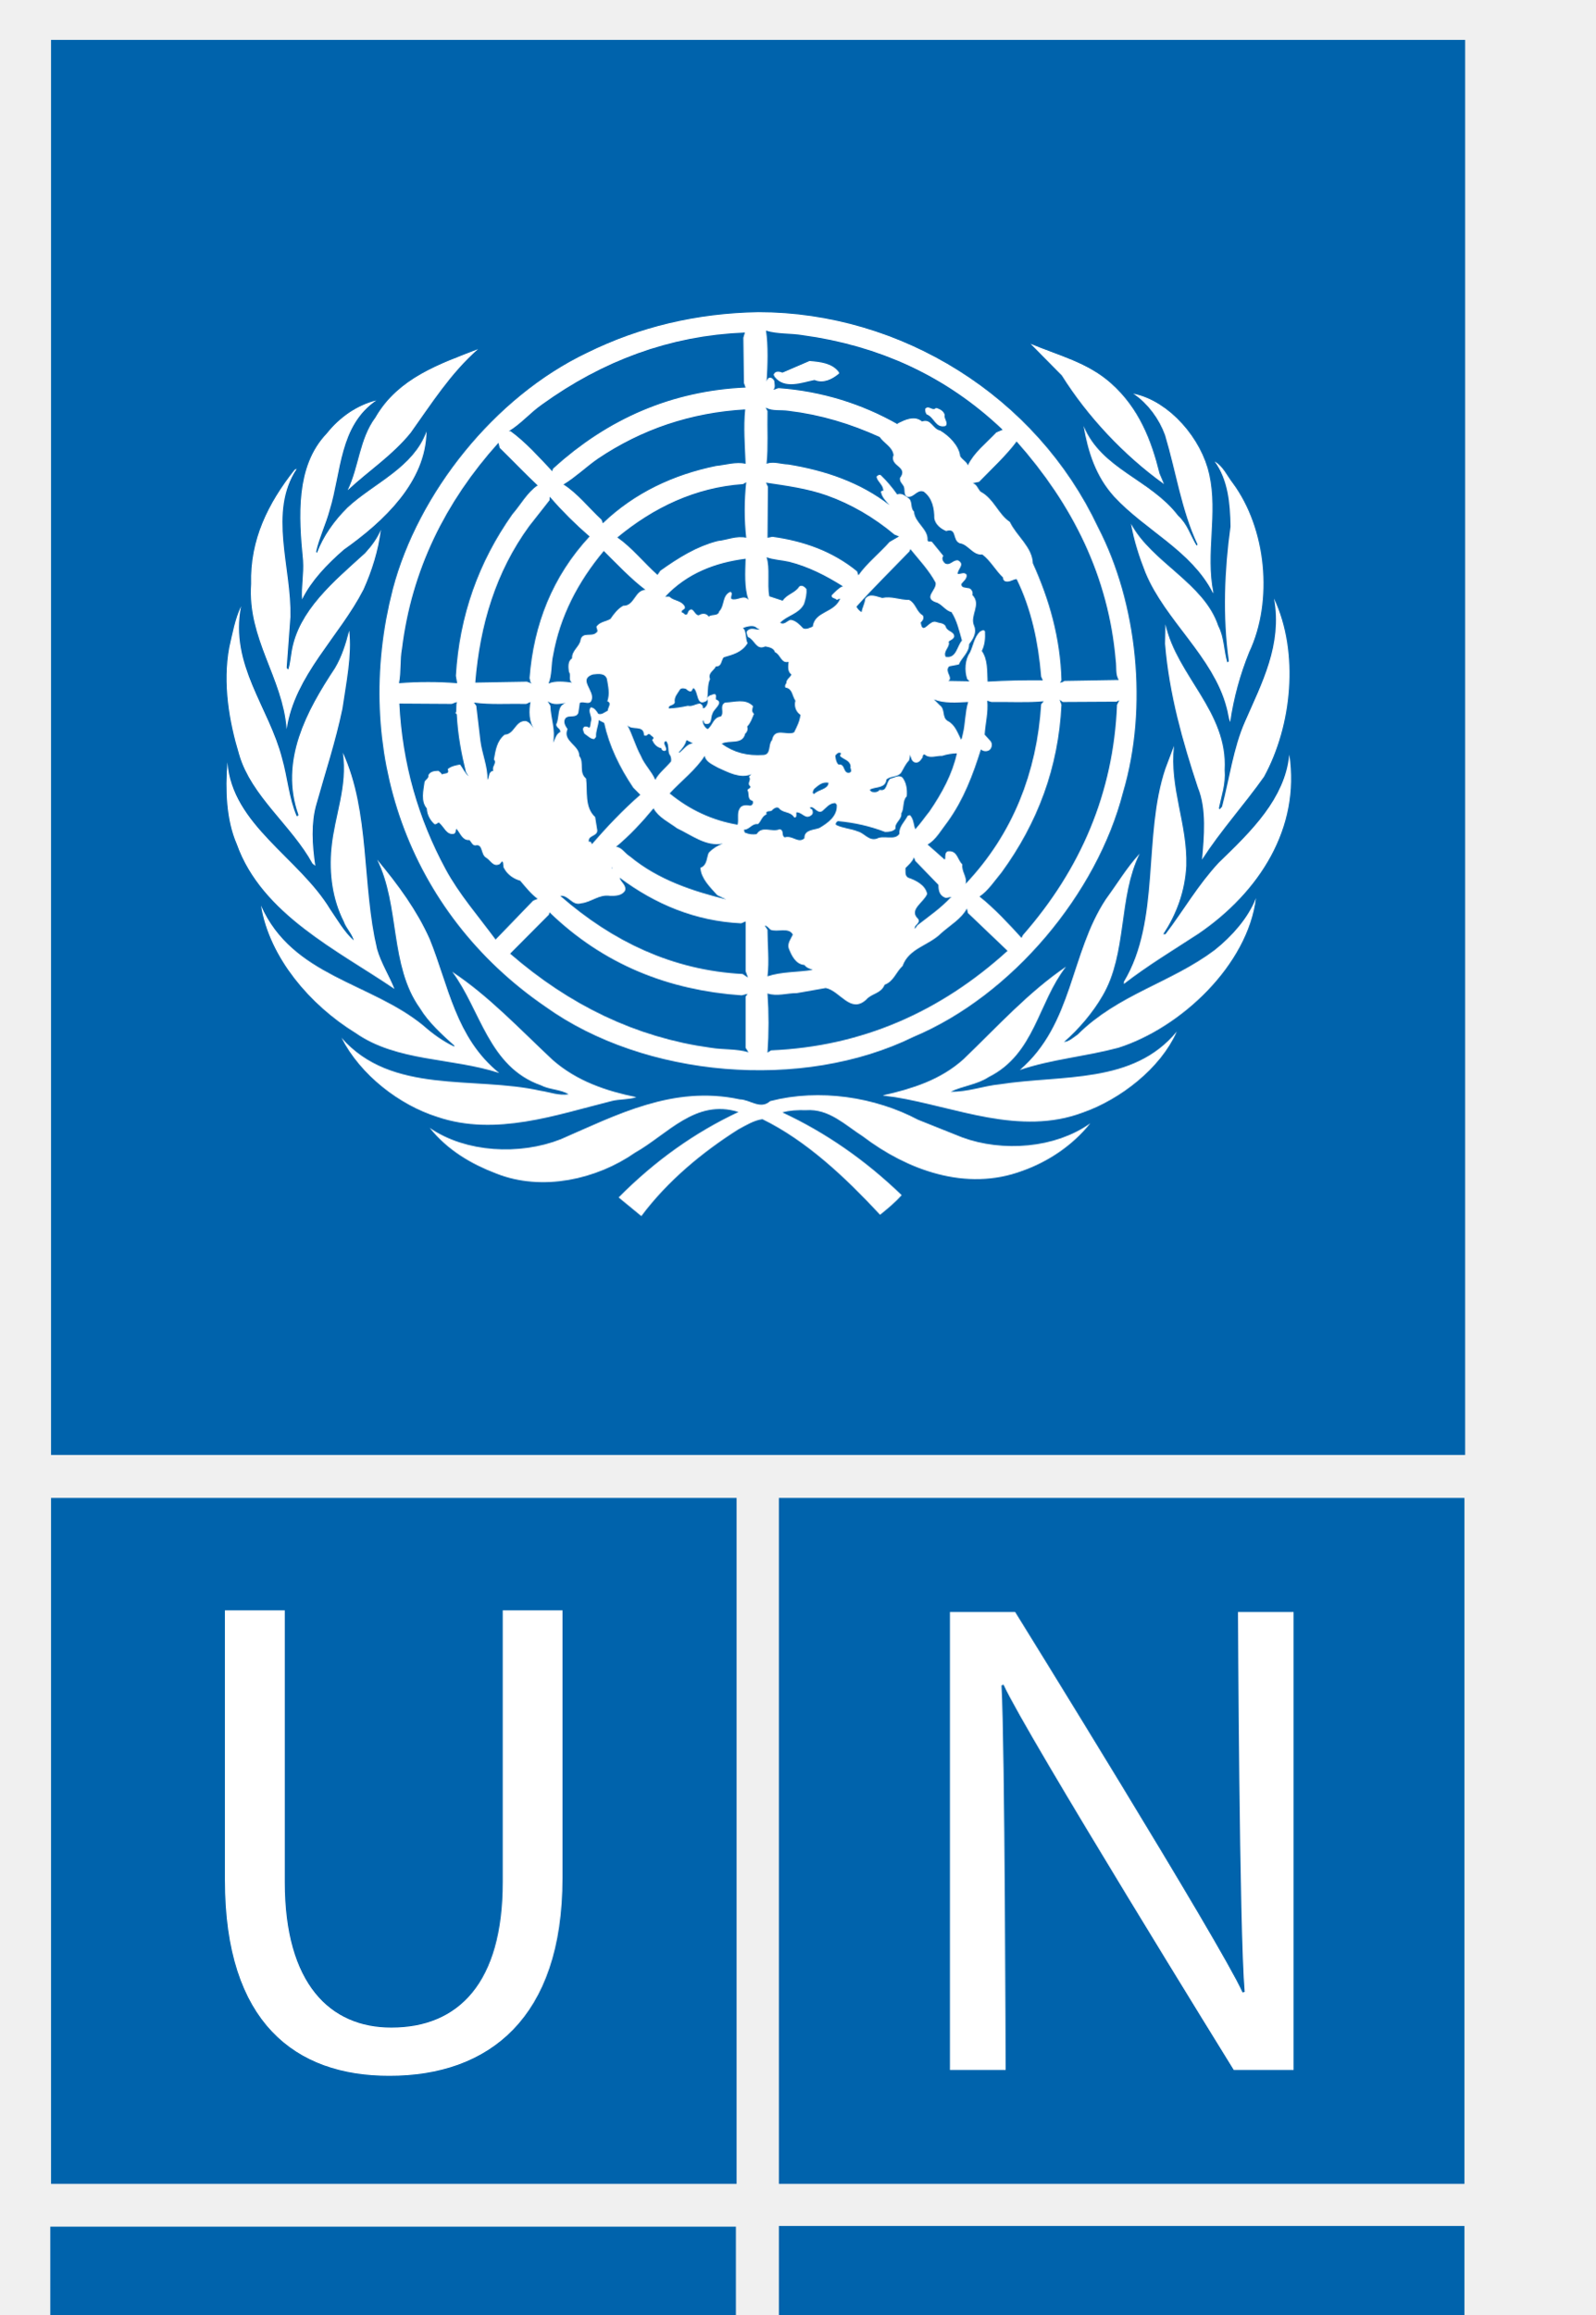
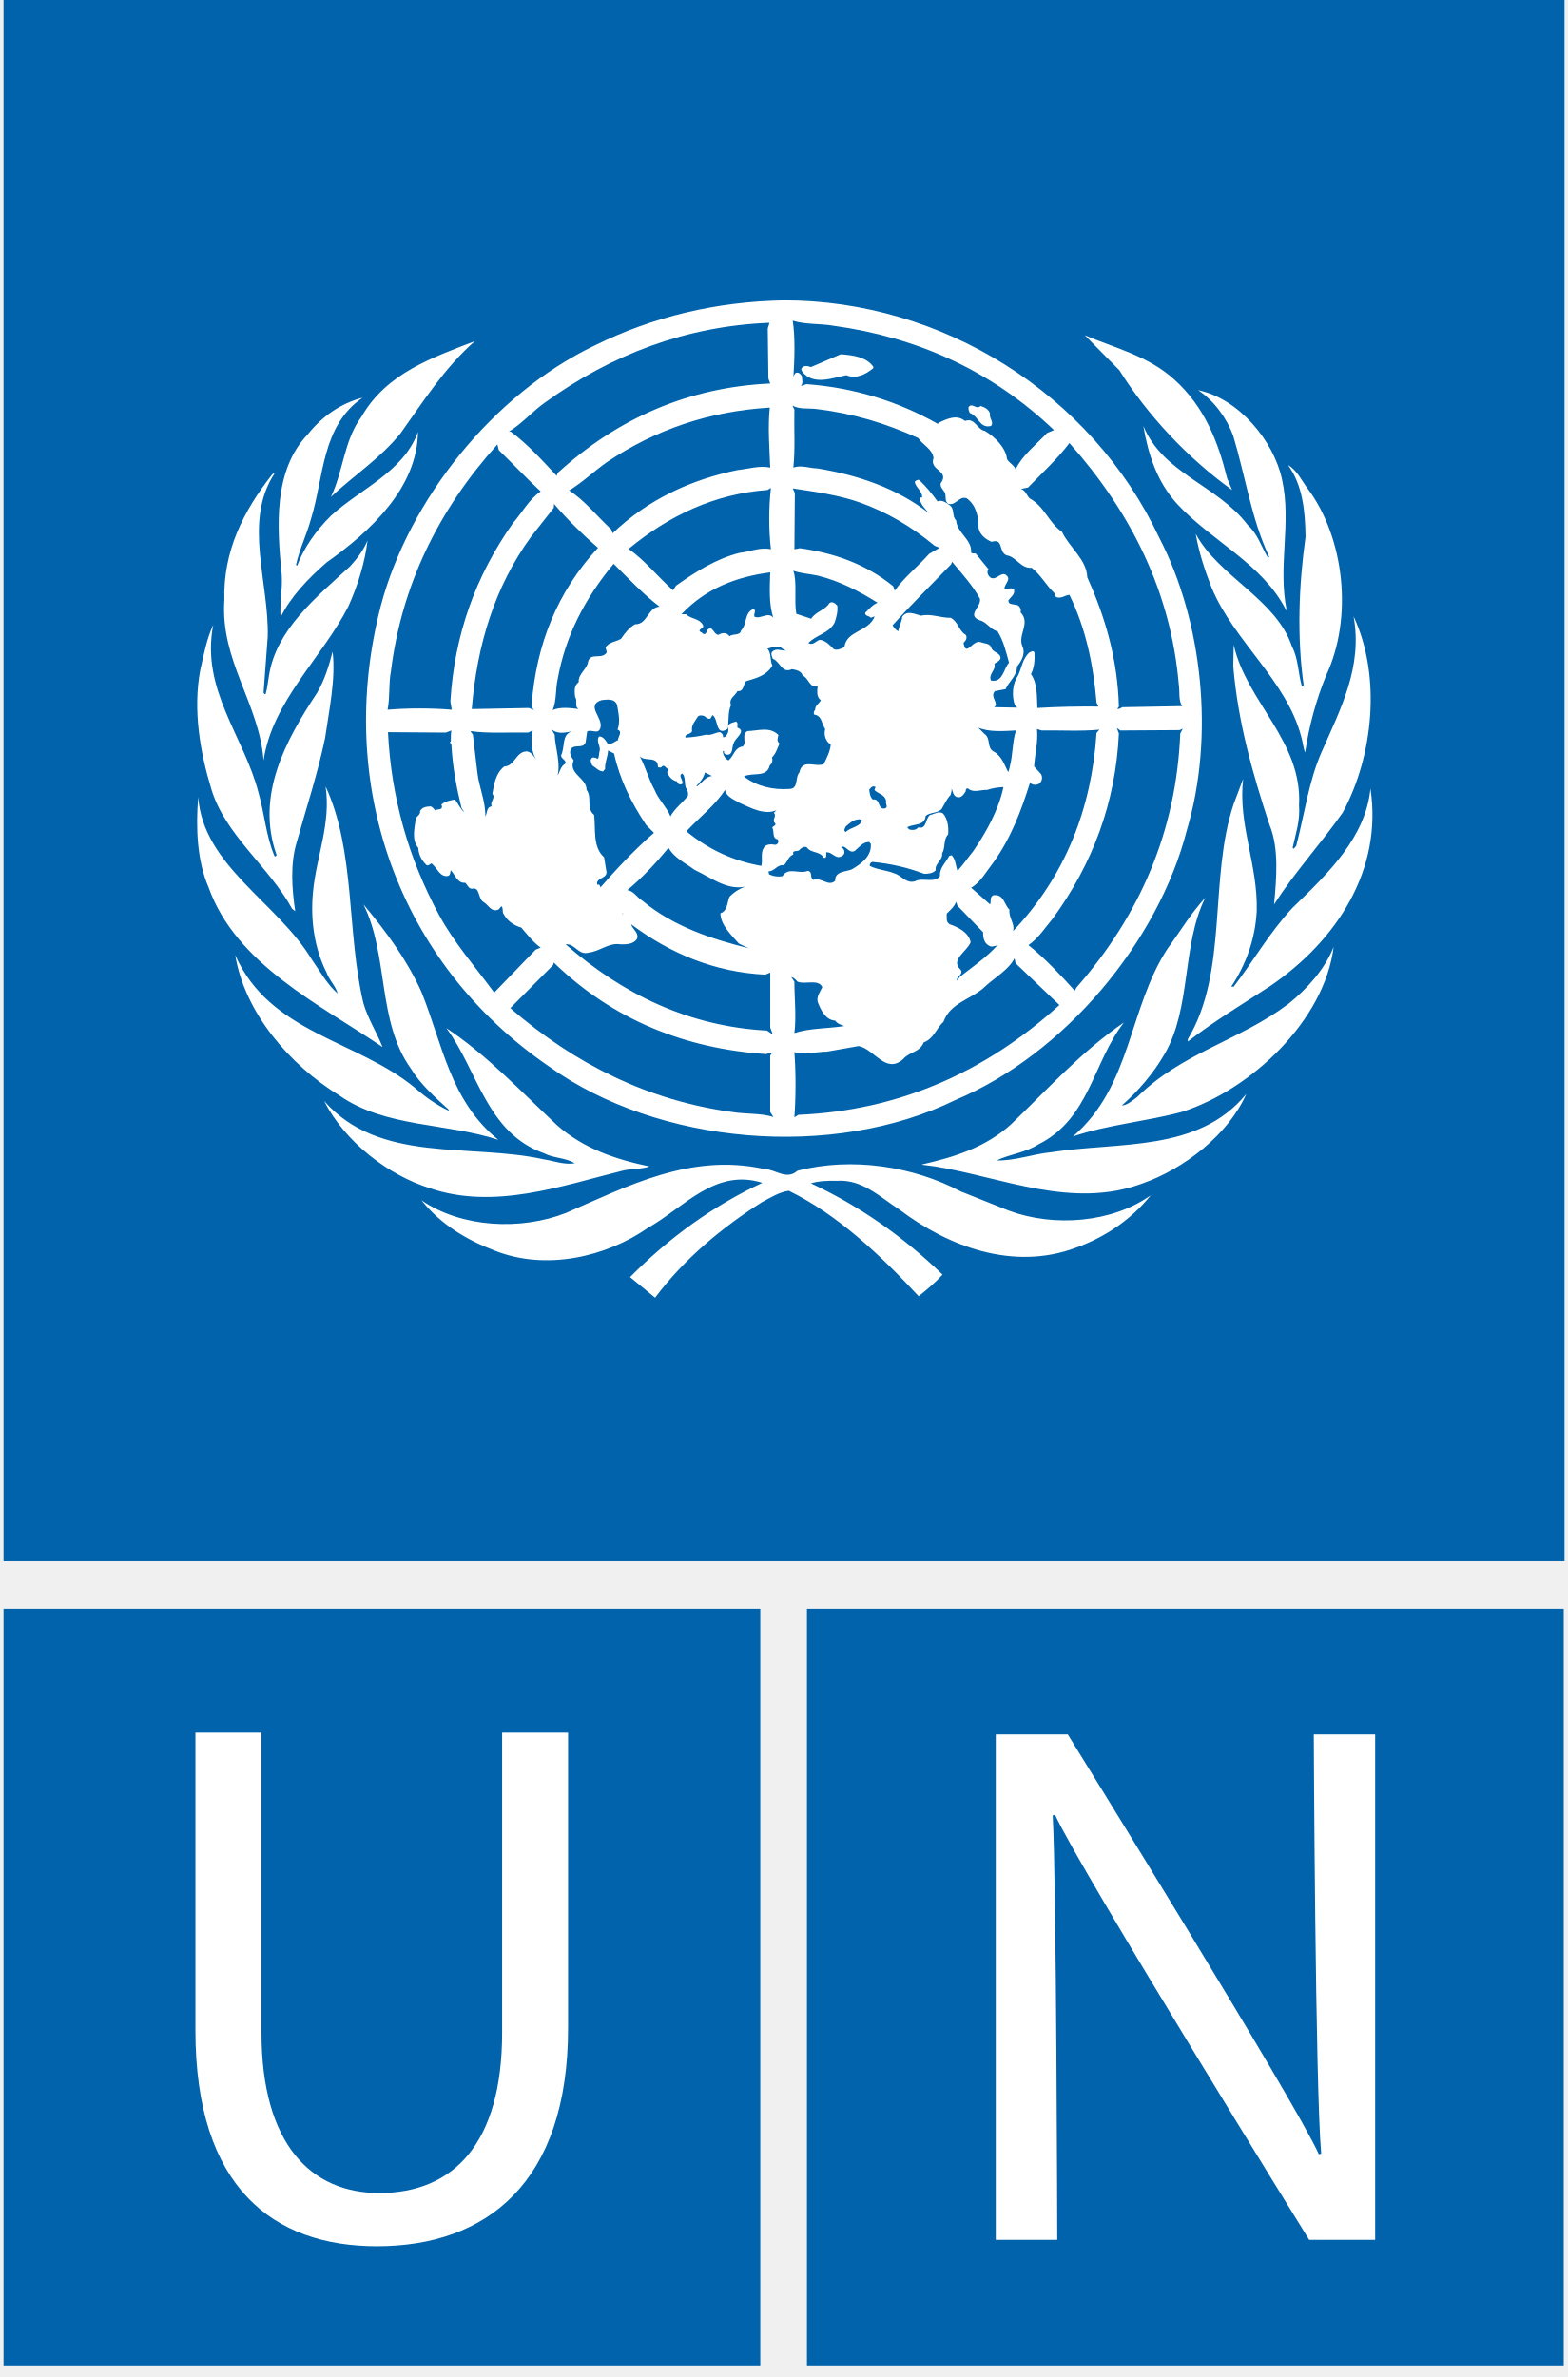
- <svg xmlns="http://www.w3.org/2000/svg" clip-rule="evenodd" fill-rule="evenodd" stroke-linejoin="round" stroke-miterlimit="1.414" viewBox="185 15 200 290">
+ <svg xmlns="http://www.w3.org/2000/svg" viewBox="191 20 178 270" width="178" height="270" role="img" aria-label="UNDP">
  <g transform="matrix(.746592 0 0 .746592 191.307 20)">
    <path d="m.125 244.746h115.125v115.133h-115.125z" fill="#0063ac" />
    <path d="m29.32 263.609v45.285c0 23.961 11.855 32.852 27.609 32.852 16.641 0 29.082-9.602 29.082-33.199v-44.938h-10.034v45.621c0 16.914-7.414 24.422-18.711 24.422-10.266 0-17.895-7.309-17.895-24.422v-45.621z" fill="#fff" fill-rule="nonzero" />
    <path d="m122.352 244.746h115.125v115.133h-115.125z" fill="#0063ac" />
    <path d="m160.43 340.77s-.117-54.863-.695-64.562l.352-.109c3.781 8.32 38.664 64.672 38.664 64.672h10.039v-76.883h-9.336s.219 53.496 1.125 63.773l-.352.102c-3.539-7.973-38.195-63.875-38.195-63.875h-10.957v76.883h9.355z" fill="#fff" fill-rule="nonzero" />
    <path d="m122.352 366.949h115.125v115.125h-115.125z" fill="#0063ac" />
    <path d="m199.367 391.676c-4.582-4.109-11.75-6.398-21.574-6.398-7.973 0-14.25.695-19.043 1.605v75.855h9.926v-30.797c2.297.566 5.02.676 7.992.676 9.699 0 18.238-2.887 23.48-8.438 4-4.016 6.047-9.492 6.047-16.434 0-6.858-2.621-12.433-6.828-16.069" fill="#fff" fill-rule="nonzero" />
    <path d="m176.898 425.09c-3.203 0-6.055-.234-8.223-.793v-29.879c1.715-.344 5.02-.797 9.348-.797 10.949 0 18.148 4.875 18.148 15.164.001 10.367-7.198 16.305-19.273 16.305" fill="#0063ac" fill-rule="nonzero" />
    <path d="m0 367.062h115.133v115.129h-115.133z" fill="#0063ac" />
    <path d="m80.953 394.645c-6.73-6.27-16.867-9.48-31.129-9.48-7.879 0-15.043.691-21.223 1.613v75.617c5.133.688 10.957.891 18.141.891 14.93 0 26.797-3.84 34.117-11.035 7.047-7.059 11.035-17.352 11.035-29.887.001-12.434-3.988-21.446-10.941-27.719" fill="#fff" fill-rule="nonzero" />
    <path d="m48.68 455.336c-3.891 0-7.527 0-10.031-.473v-60.789c2.625-.562 6.508-1.012 11.625-1.012 20.984 0 31.266 11.293 31.141 29.64-.001 20.755-11.528 32.736-32.735 32.634" fill="#0063ac" fill-rule="nonzero" />
    <path d="m.125 0h237.469v237.523h-237.469z" fill="#0063ac" />
    <g fill-rule="nonzero">
      <path d="m163.262 189.832c-9.492 3.551-19.406-.156-26.812-5.781-2.996-1.91-5.652-4.66-9.551-4.395-1.395-.039-2.766.027-3.953.379 7.211 3.352 13.902 7.969 20.031 13.887-1.043 1.168-2.367 2.273-3.633 3.289-5.891-6.348-12.445-12.477-19.758-16.043-1.414.184-2.789 1.043-4.07 1.727-5.961 3.773-11.852 8.625-16.266 14.539l-3.812-3.133c6.078-6.133 12.797-10.914 20.125-14.34-7.203-2.273-11.914 3.762-17.387 6.84-6.398 4.461-15.574 6.551-23.309 3.48-4.148-1.578-8.148-3.895-11.164-7.664 6.086 4.184 15.125 4.629 22.027 1.91 9.277-4.023 18.879-9.113 30.051-6.688 1.754.039 3.461 1.777 5.109.293 8.289-2.156 17.68-.664 24.836 3.129l7.367 2.941c6.844 2.531 15.703 1.84 21.559-2.348-3.004 3.763-7.121 6.462-11.39 7.978zm-114.371-22.336c8.41 9.594 22.195 6.391 33.418 8.891 1.574.23 3.043.855 4.723.602-1.336-.852-3.195-.754-4.656-1.516-8.797-3.109-10.098-12.633-14.879-19.047 6.117 4.051 11.23 9.516 16.875 14.805 4.055 3.539 8.91 5.18 14.039 6.238-1.223.438-2.848.312-4.172.66-9.207 2.285-19.465 5.984-29.246 2.652-6.352-1.992-12.907-7.015-16.102-13.285zm124.562 12.535c-10.684 4.02-21.395-.91-31.613-2.566l-1.965-.258v-.051c4.875-1.109 9.617-2.57 13.516-6.09 5.723-5.504 10.812-11.16 17.184-15.504-4.723 6.051-5.215 14.652-13.008 18.543-1.941 1.266-4.363 1.484-6.363 2.449 2.848.062 5.445-.965 8.262-1.246 10.449-1.633 22.402.039 29.715-8.859-2.728 6.196-9.517 11.395-15.728 13.582zm-138.078-34.722c5.262 11.898 18.414 12.883 27.258 20.129 1.605 1.426 3.336 2.656 5.156 3.52l.094-.102c-2.039-1.836-4.367-3.922-5.797-6.297-5.156-7.18-3.344-17.25-7.211-24.969 3.516 4.203 6.711 8.566 8.836 13.352 3.164 7.789 4.359 16.582 11.684 22.473-7.934-2.594-17.191-1.863-24.16-6.738-7.622-4.685-14.43-12.63-15.86-21.368zm54.758-92.782c8.766-4.324 18.355-6.641 28.789-6.828 23.859.031 46.648 14.039 57.031 36.129 6.578 12.691 8.449 30.168 4.184 44.496-4.34 16.93-18.582 34.055-35.168 41.02-18.664 9.145-45.195 6.859-61.836-5.074-23.133-15.84-32.594-43.165-25.602-70.129 4.246-16.008 16.996-32.172 32.602-39.614zm89.226 116.649c-5.43 1.457-11.25 1.93-16.547 3.73 8.957-7.684 8.461-19.582 14.438-28.637 1.891-2.57 3.473-5.266 5.695-7.688-3.629 7.309-2.062 16.766-6.234 23.859-1.613 2.797-3.922 5.531-6.465 7.758.84-.047 1.57-.758 2.285-1.238 6.805-6.773 15.672-8.676 23.008-14.184 2.945-2.344 5.645-5.406 6.938-8.723-1.399 11.224-12.567 21.763-23.118 25.123zm-149.617-47.914c.766 10.48 12.031 16.016 17.258 24.684 1.234 1.777 2.309 3.734 3.949 5.215-.258-1.102-1.293-2.055-1.676-3.191-1.84-3.637-2.496-7.969-2.055-12.371.516-5.348 2.75-10.32 1.902-15.953 4.582 9.91 3.191 22.258 5.754 32.977.668 2.344 2.027 4.43 2.914 6.68-9.438-6.43-22.285-12.539-26.469-24.305-1.764-4.057-1.952-9.084-1.577-13.736zm163.074 28.765c-4.207 2.75-8.48 5.305-12.527 8.438v-.359c6.211-10.32 3.164-24.477 6.984-35.797l1.43-3.797c-.789 7.051 2.273 13.035 2.07 20.121-.234 4.277-1.625 8.074-3.875 11.484h.375c3.039-3.977 5.422-8.215 8.969-12.023 5.504-5.309 11.102-10.75 11.832-18.125 1.864 12.304-5.035 23.086-15.258 30.058zm-162.761-48.07c.539-2.336.969-4.75 1.977-6.895-1.941 9.879 4.711 16.992 6.891 25.57.914 3.188 1.148 6.645 2.441 9.648.129.066.23-.066.316-.16-3.258-9.109 1.422-17.562 6.133-24.684 1.141-1.934 1.812-4.086 2.375-6.289.5 4.109-.527 8.863-1.141 13.129-1.133 5.441-2.844 10.594-4.328 15.891-.988 3.281-.73 7.016-.219 10.465l-.477-.379c-3.469-6.359-10.289-11.324-12.305-18.285-1.687-5.542-2.796-11.956-1.663-18.011zm173.777 21.711c-3.324 4.703-7.34 9.117-10.418 13.926.344-3.801.797-8.484-.695-12.098-2.555-7.75-4.805-15.625-5.516-24.141l.07-3.258c1.934 8.699 10.484 14.688 9.938 24.438.195 2.371-.539 4.359-.973 6.449l.152.152.387-.434c1.262-4.777 1.895-9.816 3.863-14.281 2.805-6.414 6.289-12.898 4.867-20.652 4.266 9.145 2.989 21.352-1.675 29.899zm-170.113-32.34c-.203-7.473 2.898-13.574 7.281-19.144.105-.066.211-.191.363-.168-4.805 7.312-.832 16.523-1.043 24.848l-.633 8.512c.078.059.078.312.312.219.281-.938.352-1.957.531-2.941 1.141-6.871 7.094-11.742 12.316-16.488 1.121-1.223 2.074-2.504 2.66-3.941-.41 3.406-1.492 6.855-2.914 10.023-4.047 7.91-11.555 14.391-12.906 23.445-.663-8.666-6.592-15.154-5.967-24.365zm164.851-16.933c5.613 7.598 6.852 19.684 2.754 28.387-1.5 3.699-2.59 7.629-3.184 11.711-.297-.695-.355-1.645-.602-2.438-2.227-8.512-10.289-14.586-13.617-22.625-1.039-2.633-1.93-5.348-2.43-8.203 3.531 6.547 12.266 9.941 14.652 17.156.98 1.84.926 4.109 1.512 6.074.129 0 .258-.094.258-.219-1.043-7.441-.734-15.227.289-22.562-.062-3.988-.445-7.848-2.664-10.922 1.423.824 2.071 2.41 3.032 3.641zm-152.172-8.297c2.242-2.812 5.125-4.773 8.348-5.59-6.246 4.293-5.855 12.02-7.848 18.449-.637 2.367-1.738 4.562-2.277 6.984l.168.133c1.047-2.762 2.875-5.344 5.141-7.594 4.469-4.113 11.055-6.676 13.242-12.758-.094 8.453-7.16 15.086-13.891 19.844-2.805 2.438-5.48 5.227-7.004 8.348-.16-2.117.324-4.266.164-6.543-.73-7.375-1.265-15.797 3.957-21.273zm148.227 6.843c1.477 6.648-.66 13.133.695 19.844l-.066.055c-3.613-7.109-11.297-10.465-16.582-16.164-3.078-3.387-4.398-7.508-5.148-11.871 3.031 7.309 11.188 8.926 15.875 15.062 1.578 1.422 2.094 3.391 3.102 5.012l.164-.172c-2.703-5.754-3.617-12.246-5.461-18.379-.969-2.66-2.836-5.285-5.344-6.965 6.156 1.266 11.495 7.688 12.765 13.578zm-122.793-21.039c-4.652 4.078-7.879 9.238-11.324 14.047-3.102 3.824-7.051 6.355-10.578 9.648 1.906-3.922 1.977-8.609 4.664-12.211 3.832-6.687 10.922-9.023 17.238-11.484zm106.336 5.782c4.645 4.145 6.738 9.531 8.109 15.102l.75 1.766c-6.738-4.832-12.844-11.359-17.152-18.223l-5.258-5.324c4.625 1.96 9.602 3.132 13.551 6.679z" fill="#fff" />
      <path d="m153.934 145.793c-.902 1.734-2.859 2.836-4.348 4.176-2.055 2.059-5.406 2.496-6.457 5.477-1.102 1-1.477 2.586-3.023 3.152-.586 1.523-2.199 1.43-3.113 2.531-2.652 2.375-4.367-1.512-6.773-1.98l-4.837.851c-1.684 0-3.359.598-4.945.059.234 3.219.234 6.703 0 9.938l.602-.383c15.258-.656 28.418-6.453 39.715-16.707l-6.668-6.363zm-37.172 14.805v8.583l.48.754c-1.945-.602-4.266-.414-6.297-.754-12.719-1.742-23.86-7.25-33.727-15.801l6.516-6.551.102-.383c9.016 8.719 19.93 13.082 32.27 13.93l.984-.258zm-.746-12.309c-7.695-.383-14.43-3.195-20.414-7.668.188.758 1.195 1.25.914 2.191-.539.863-1.645.879-2.523.863-1.816-.293-3.148 1.074-4.84 1.254-1.559.48-2.098-1.422-3.516-1.254 8.789 7.676 18.848 12.484 30.633 13.121l.887.602-.391-1.074v-8.359zm4.422 8.895c2.348-.793 5.07-.672 7.602-1.082-.5-.191-1.016-.305-1.398-.82-1.484-.098-2.188-1.637-2.648-2.824-.227-.84.352-1.539.695-2.273-.625-1.293-2.594-.359-3.742-.82-.312-.258-.539-.641-.973-.707l.465.707c-.001 2.596.319 5.252-.001 7.819zm-38.598-13.012c-1.082-.762-2.039-1.988-2.941-3.043-1.047-.281-2.133-1.008-2.664-2.016-.312-.359-.023-.977-.371-1.234l-.398.473c-1.105.535-1.5-.605-2.262-1.074-.992-.531-.504-2.406-1.844-2.062-.5-.023-.664-.594-.98-.906-1.223.117-1.547-1.242-2.215-1.902-.129.285 0 .66-.375.848-1.273.289-1.703-1.262-2.57-1.902-.227.098-.375.363-.703.293-.746-.664-1.258-1.621-1.297-2.656-1.039-1.188-.562-3.043-.367-4.473.191-.379.734-.594.625-1.066.293-.668.992-.734 1.656-.766.254.133.508.379.625.609.414-.258 1.34.023.984-.895.531-.469 1.336-.637 2.066-.762.504.641.75 1.367 1.426 1.961l-.441-.691c-.762-3.102-1.359-6.262-1.535-9.621.035-.188-.391-.281-.152-.465l.059.09c.039-.699-.016-1.301.094-1.773l-.852.32-8.797-.062c.508 10.117 3.191 19.328 7.758 27.785 2.242 4.172 5.535 7.934 8.406 11.832l6.297-6.523zm88.183-33.035-.527-.383.309.855c-.496 10.535-4.012 19.836-10.039 28.113-1.156 1.383-2.25 3.086-3.723 4.07 2.414 1.895 5.074 4.746 7.055 6.938l.246-.477c9.691-11.047 15.195-23.844 15.797-38.645l.387-.758-.473.23zm-24.832 38.074.441-.613c1.902-1.48 3.953-2.883 5.633-4.715h.23c-.395-.121-.871.258-1.301.07-.902-.41-1.047-1.207-1.047-2.121l-3.891-4.023-.211-.598c-.297.762-.875 1.234-1.43 1.793.027.516-.16 1.281.449 1.621 1.262.414 2.906 1.242 3.188 2.723-.512 1.398-3.168 2.66-1.527 4.18.533.753-.748 1.038-.534 1.683zm-34.629-12.762c.695-.738 1.516-1.23 2.375-1.547-2.809.574-5.289-1.453-7.684-2.562-1.363-1.016-3.137-1.84-3.957-3.355-1.875 2.277-4.082 4.648-6.289 6.453.965.062 1.516 1.145 2.336 1.621 4.75 3.949 10.664 5.855 16.16 7.211l-1.5-.703c-1.148-1.289-2.766-2.812-2.824-4.609 1.137-.392 1.009-1.649 1.383-2.509zm45.715-17.344c-1.336 4.246-2.887 8.387-5.551 12.09-1.035 1.328-2.062 3.172-3.402 3.859l2.871 2.535c.152-.156.062-.414.105-.629 0-.379.176-.824.652-.77 1.387-.027 1.414 1.461 2.211 2.223-.168 1.203.887 2.152.535 3.262 7.98-8.422 11.973-18.734 12.703-30.16l.434-.504c-2.848.277-5.852.082-8.789.125l-.703-.215c.199 1.926-.316 3.793-.434 5.691l1.027 1.133c.305.445.195 1.113-.211 1.453-.452.298-1.014.267-1.448-.093zm-61.918 19.899-.117-.215.117.391zm-5.441-27.711-.246 1.672c-.387.988-1.617.25-2.18.926-.41.629.016 1.293.367 1.797-.883 2.027 2.008 2.668 1.965 4.496.891 1.141-.121 2.781 1.148 3.797.277 2.059-.285 4.848 1.52 6.457l.32 1.969c.367 1.355-1.625 1-1.367 2.211.395-.191.469.32.508.441v-.062c2.438-2.812 5.25-5.789 8.125-8.285l-1.195-1.207c-2.25-3.359-4.02-6.938-4.875-10.859l-.914-.469c-.039 1.008-.516 1.801-.445 2.812l-.316.379c-.66-.023-1.082-.566-1.645-.918-.137-.348-.484-.91.062-1.195.316-.027.531.062.766.211.277-.344.156-.844.324-1.289.074-.762-.59-1.457-.117-2.125.609-.059 1.055.668 1.301 1.074.609.188 1.086-.305 1.586-.535 0-.539.75-1.27-.07-1.578.453-1.238.133-2.535-.07-3.734-.332-1.047-1.508-.859-2.359-.762-2.566.816.414 2.754-.219 4.332-.361.921-1.306.069-1.974.444zm33.559 21.199c.82.156.238 1.051.844 1.371 1.293-.422 2.289 1.098 3.32.148-.055-1.488 1.629-1.363 2.539-1.742 1.434-.852 3.039-1.992 2.883-3.891l-.242-.277c-.977 0-1.477.754-2.188 1.352-.906.516-1.352-.949-2.07-.598.031.156.191.227.328.281.172.23.242.699 0 .93-1.086.977-1.59-.488-2.609-.395v.395c.039.211-.059.562-.367.43-.648-1.043-1.941-.66-2.578-1.57-.398-.223-.789.059-1.07.309-.219.48-1.234-.059-.984.77-.781.273-.871 1.125-1.445 1.637-.996-.168-1.422.949-2.352.926.094.184 0 .504.277.527.582.254 1.148.309 1.852.223.94-1.513 2.53-.248 3.862-.826zm13.156.379c1.074.281 1.812 1.621 3.16 1.207 1.145-.637 3.043.379 3.801-.824-.121-1.172.891-2.027 1.402-3.035l.371-.098c.637.66.602 1.652.891 2.371.875-.945 1.574-1.996 2.371-2.969 2.086-3.043 3.867-6.301 4.617-9.773-.848.027-1.707.172-2.488.43-.922-.051-2.035.48-2.828-.156-.273-.246-.473.133-.43.387-.328.473-.648 1.066-1.375.852-.566-.254-.566-.852-.758-1.297.031.352-.09.664-.16.98-.656.688-.891 1.363-1.355 2.117-.664.73-1.738.473-2.441 1.074-.129 1.523-1.805 1.199-2.754 1.688-.062.184.156.211.25.375.453.125 1.051.125 1.367-.32 1.328.355 1.043-1.32 1.816-1.898.66-.094 1.293-.66 1.973-.211.711.844.863 2.078.766 3.188-.766.754-.371 1.992-.914 2.879.121 1.051-1.145 1.52-.98 2.566-.402.469-1.113.543-1.746.543-2.484-.949-5.125-1.559-7.91-1.816-.254.098-.41.32-.375.609 1.147.6 2.53.631 3.729 1.131zm-31.621-6.391c3.398 2.797 7.191 4.523 11.402 5.258.219-.852-.125-1.926.316-2.656.316-.703 1.16-.672 1.805-.551.375-.027.609-.496.375-.824-.914-.176-.492-1.191-.824-1.766.047-.312.578-.25.449-.668-.645-.504.309-1.066-.223-1.605.152-.109.27-.297.43-.402-1.918.805-3.957-.367-5.648-1.117-.836-.488-2.031-.945-2.211-1.969-1.36 2.215-3.973 4.242-5.871 6.3zm24.258.098c.75-.789 2.348-.754 2.418-1.891-1.105-.176-1.668.434-2.418 1.039-.106.239-.45.684 0 .852zm-56.743-14.808.691 5.828c.273 2.242 1.266 4.395 1.195 6.609.344-.473.129-1.43.992-1.523-.359-.691.66-1.289.086-1.895.281-1.516.461-3.074 1.805-4.172 1.625-.07 1.742-2.199 3.359-2.293.82-.031 1.328 1.078 1.691 1.457-1.027-1.223-.973-3.25-.715-4.648l-.695.324c-2.945-.066-6.008.172-8.797-.227zm29.231 4.843c-.309-.164-.352-.125-.602.148-.152 0-.344.039-.469-.055 0-1.805-2.027-.727-2.781-1.668.883 1.629 1.359 3.504 2.266 5.141.578 1.457 1.836 2.602 2.414 4.027.598-1.141 1.805-2.059 2.664-3.105.062-.469-.039-.887-.309-1.23-.27-.672-.012-1.613-.535-2.18-.805.285.301 1.102-.055 1.586-.344.219-.727-.078-.75-.391-.734-.117-1.305-.762-1.531-1.426.61-.378-.152-.538-.312-.847zm31.07 3.516c.047.469.117 1.102.516 1.504 1.234-.18.707 1.523 1.836 1.375.641-.191.043-.73.219-1.141-.176-.953-1.102-1.051-1.742-1.621-.07-.184.07-.344.148-.496-.461-.258-.68.031-.977.379zm-22.009-7.98h-.258c.11-.379-.203-.629-.441-.754-.73.027-1.324.563-2.062.375-1.019.226-2.144.414-3.191.445-.133-.609.82-.422 1.008-.984-.16-.945.473-1.512.883-2.211.25-.265.735-.179 1.016-.062.262.246.52.469.875.375l.336-.539c.929.57.406 3.297 2.273 2.125.269-1.172.023-2.571.539-3.641-.411-1.016.668-1.422.984-2.129.977.105.879-1.008 1.297-1.512 1.485-.445 3.071-.797 4.012-2.371-.395-.793-.121-1.934-.759-2.569.66-.215 1.773-.566 2.277 0l.527.281c-.664.039-1.414-.379-1.984.105-.395.282-.125.789 0 1.137 1.14.441 1.387 2.313 2.91 1.586.629.121 1.418.246 1.641.98.918.348 1.035 1.961 2.277 1.602-.054.609-.242 1.656.477 2.129-.195.539-.878.762-.855 1.461-.164.172-.305.5-.137.75 1.18.129 1.125 1.461 1.66 2.191-.246.906.067 1.867.848 2.371-.117 1.075-.593 1.997-1.062 2.938-1.238.602-3.273-.91-3.711 1.305-.695.754-.102 2.434-1.461 2.496-2.586.183-4.992-.383-6.984-1.895 1.297-.676 3.508.25 3.938-1.684.371-.285.488-.789.336-1.195.61-.609.813-1.398 1.141-2.125-.473-.465-.262-.735-.164-1.305-1.312-1.324-3.062-.637-4.703-.594-.992.563-.047 1.645-.695 2.336-1.285.16-1.32 1.394-2.195 2.121-.5-.223-.883-.91-.852-1.426h.164c-.054.258.094.485.309.547 1.195.192.82-1.172 1.195-1.777.199-.754 1.969-1.801.551-2.328-.078-.332.176-.739-.234-.93-.433.191-1.16.191-1.23.863.211.551 0 1.133-.496 1.512zm-2.983 5.382c-.199.785-.727 1.477-1.305 2.051l.098.062c.762-.543 1.312-1.512 2.285-1.574zm-21.199-1.371c.09-.57-.754-.719-.676-1.289.609-1.176.031-3.07 1.59-3.578-1.102.188-2.086.41-3.027-.281l.449.758c.074 2.086.91 4.078.457 6.203.359-.602.453-1.426 1.207-1.813zm62.761-5.461.969.973c.977.664.324 2.082 1.359 2.656 1.227.629 1.68 2.059 2.227 3.133.184-.281.184-.629.281-.918.438-1.738.371-3.695.91-5.406-1.902.093-4.089.281-5.746-.438zm-64.566-33.429-3.422 4.352c-5.598 7.68-8.262 16.57-9.051 26.258l8.676-.164.82.324c-.348-.234-.262-.605-.379-.918.703-9.023 3.859-17.059 10.086-23.773-2.398-2.078-4.648-4.297-6.684-6.672zm.598 26.05c-.344 1.52-.152 3.285-.762 4.715 1.121-.516 2.723-.316 3.957-.16-.719-.379-.113-1.293-.539-1.809-.094-.777-.227-1.762.539-2.277-.086-1.297 1.293-1.961 1.434-3.133.34-1.324 1.855-.43 2.59-1.133.477-.258.062-.695.062-1.043.633-.867 1.617-.824 2.367-1.305.547-.82 1.242-1.707 2.125-2.199 1.902.059 1.938-2.605 3.734-2.672-2.465-1.867-4.809-4.363-6.992-6.523-4.359 5.227-7.343 10.981-8.515 17.539zm-16.11 4.657-.215-1.242c.605-10.098 3.824-19.082 9.496-27.113 1.414-1.621 2.461-3.637 4.238-4.848-2.059-1.926-4.199-4.176-6.371-6.293l-.215-.859c-9.027 10.031-14.582 21.484-16.199 34.559-.359 1.902-.117 3.859-.5 5.797 3.157-.259 6.598-.259 9.766-.001zm86.575-33.582c.676.156.867.945 1.316 1.422 2.297 1.234 2.898 3.707 4.93 5.094 1.141 2.387 3.766 4.211 3.859 6.934 2.75 6.082 4.617 12.508 4.805 19.66l-.242.371c.281 0 .531-.125.75-.277l9.121-.168c-.598-.883-.348-2.176-.512-3.254-1.203-14.082-7.211-26.145-16.641-36.773-1.75 2.344-4.117 4.523-6.297 6.77zm-34.614-3.258c1.203-.418 2.434.098 3.641.129 6.203 1.012 12.07 3 17.016 6.832-.586-.637-1.32-1.355-1.453-2.281.109-.125.227-.152.387-.125.066-.984-.98-1.488-1.125-2.375.145-.18.375-.371.691-.281 1.066 1.016 1.977 2.125 2.777 3.25.703-.277 1.266.168 1.781.539.91.539.348 1.719 1.051 2.348.117 1.871 2.395 2.918 2.273 4.777.016.441.562.094.754.324l1.898 2.332c-.352.453-.059.992.328 1.289.844.398 1.324-.688 2.16-.527 1.234.699-.18 1.52-.062 2.277.48.027 1.09-.375 1.469.098.16.699-.57 1.141-.871 1.586 0 .691.582.539 1.09.691.562-.027.922.672.762 1.145 1.582 1.645-.48 3.414.281 5.16.496 1.129-.121 2.238-.832 3.098.039 1.395-1.234 2.242-1.723 3.418l-1.621.312c-.863.852.734 1.902-.133 2.441l3.547.066-.387-.375c-.492-1.391-.379-3.273.48-4.5.547-1.141.668-2.508 1.68-3.484.219-.059.629-.473.82 0 .07 1.074-.027 2.305-.531 3.258 1.016 1.453.879 3.355.973 5.156 3.137-.191 6.207-.246 9.281-.219l-.281-.605c-.48-5.848-1.676-11.395-4.121-16.387-.664.039-1.141.566-1.898.379-.25-.09-.414-.34-.379-.629-1.266-1.203-2.066-2.785-3.473-3.871-1.637.164-2.359-1.707-3.816-1.895-1.289-.539-.398-2.629-2.273-2.051-.914-.387-1.809-1.082-1.992-2.125 0-1.645-.316-3.422-1.793-4.496-1.148-.41-1.609 1.105-2.766.859-.625-.324-.34-1.141-.547-1.676-.215-.48-.75-.824-.656-1.461 1.484-1.957-1.805-1.922-1.078-3.859-.195-1.395-1.602-1.938-2.336-3.035-4.91-2.219-9.812-3.727-15.352-4.398-1.359-.195-2.617.094-3.789-.535l.305.59c-.067 2.945.14 6.078-.157 8.836zm28.383 19.961c-1.062-2.02-2.77-3.824-4.234-5.629l-.152.391c-2.918 3.027-6.117 6.16-8.895 9.27.18.371.492.727.859.91.113-.754.535-1.426.605-2.215.746-1.039 1.898-.379 2.871-.156 1.516-.352 2.941.352 4.492.328 1.145.555 1.242 2.016 2.289 2.582.281.402.055.891-.324 1.207.324 2.371 1.453-.637 2.66-.062.5.188 1.137.121 1.508.656.191.984 1.398.805 1.461 1.742-.098.469-.602.602-.938.863.305.941-.953 1.543-.523 2.555 1.836.348 1.902-1.777 2.75-2.719-.469-1.637-.82-3.324-1.758-4.781-1.039-.215-1.668-1.457-2.723-1.672-2.026-.802.318-2.059.052-3.27zm-26.102 6.746c.734.406 1.137-.344 1.758-.504.875.094 1.562.859 2.102 1.422.562.25 1.109-.094 1.613-.281.355-2.629 3.645-2.25 4.621-4.711l-.602.223c-.25-.355-.879-.199-.844-.762.531-.523 1.23-1.312 1.891-1.523-2.836-1.781-5.781-3.297-9.016-4.109-1.266-.297-2.602-.328-3.805-.766.609 1.805.078 4.457.453 6.555l2.262.75c.684-1.102 2.133-1.312 2.762-2.367.406-.348.883 0 1.211.379.105.852-.129 1.707-.387 2.527-.854 1.714-2.882 1.921-4.019 3.167zm-19.3-4.399c3.727-3.953 8.414-5.695 13.5-6.363-.067 2.277-.235 4.848.48 6.91-.789-.992-1.898.246-2.871-.16-.191-.445.348-.93-.16-1.203-1.453.668-.906 2.273-1.898 3.324-.156.809-1.234.403-1.75.848-.375-.602-1.133-.571-1.672-.219-.754 0-.891-1.547-1.668-.758-.234.25-.105.805-.703.594-.121-.219-.348-.242-.512-.379-.031-.469.797-.403.512-.973-.582-1.019-1.804-.859-2.574-1.621zm27.129-16.996c-3.211-1.133-6.711-1.617-10.203-2.141l.32.691-.066 8.57.832-.16c5.242.723 10.047 2.41 14.203 5.789l.227.672c1.402-2 3.562-3.711 5.234-5.602l1.594-.922-.762-.312c-3.489-2.909-7.266-5.116-11.379-6.585zm-14.055-1.898c-8.039.578-15.016 3.922-21.117 8.965 2.414 1.66 4.555 4.355 6.742 6.281.156-.211.32-.434.477-.691 3.008-2.141 6.121-4.102 9.66-4.992 1.566-.164 3.129-.914 4.77-.547-.34-2.977-.34-6.258 0-9.328zm-24.375-4.266c-1.965 1.359-3.766 3.133-5.789 4.336 2.348 1.48 4.273 3.961 6.391 5.91l.223.605c5.387-5.156 11.93-8.16 18.996-9.617 1.664-.168 3.352-.73 4.98-.375-.113-3.016-.379-6.148-.066-9.129-9.169.547-17.376 3.329-24.735 8.27zm-14.961-4.62c1.961-1.148 3.668-3.168 5.609-4.5 10.016-7.215 21.312-11.551 34.039-12.055l-.262.879.098 7.605.277.754c-12.332.57-23.09 5.195-32.332 13.609l-.152.438c-2.121-2.274-4.496-4.907-7.007-6.73zm43.289-8.267c.179-2.782.283-6.141-.102-8.604 1.922.602 4.156.414 6.164.762 12.676 1.738 24.031 6.774 33.582 15.879l-1.059.449c-1.754 1.863-3.773 3.391-4.789 5.543-.129-.609-1.024-1.008-1.297-1.586-.187-1.734-1.867-3.39-3.359-4.277-1.238-.219-1.516-2.082-3.039-1.516-1.266-1.075-2.84-.285-4.078.32v.152c-6.016-3.418-12.731-5.531-19.977-6.07-.328 0-.531.282-.91.227.379-.254.188-1.02.141-1.469-.183-.305-.543-.696-.988-.43-.147.183-.259.389-.289.62-.003.04-.005.081-.008.122 0-.042.003-.082.008-.122z" fill="#0063ac" />
      <g fill="#fff">
        <path d="m121.566 56.016c.277-.504 1.004-.324 1.383-.164l4.551-1.957c1.828.152 3.852.375 4.941 1.898v.223c-1.145.941-2.598 1.699-4.113 1.066-2.094.414-5.008 1.617-6.691-.531-.071-.156-.258-.383-.071-.535" />
        <path d="m148.766 61.766c.625.199 1.207.48 1.43 1.152-.176.707.668 1.32.152 1.887-1.715.445-1.871-1.48-3.191-1.957-.188-.258-.25-.578-.227-.922.605-.727 1.168.48 1.836-.16" />
      </g>
    </g>
  </g>
</svg>
